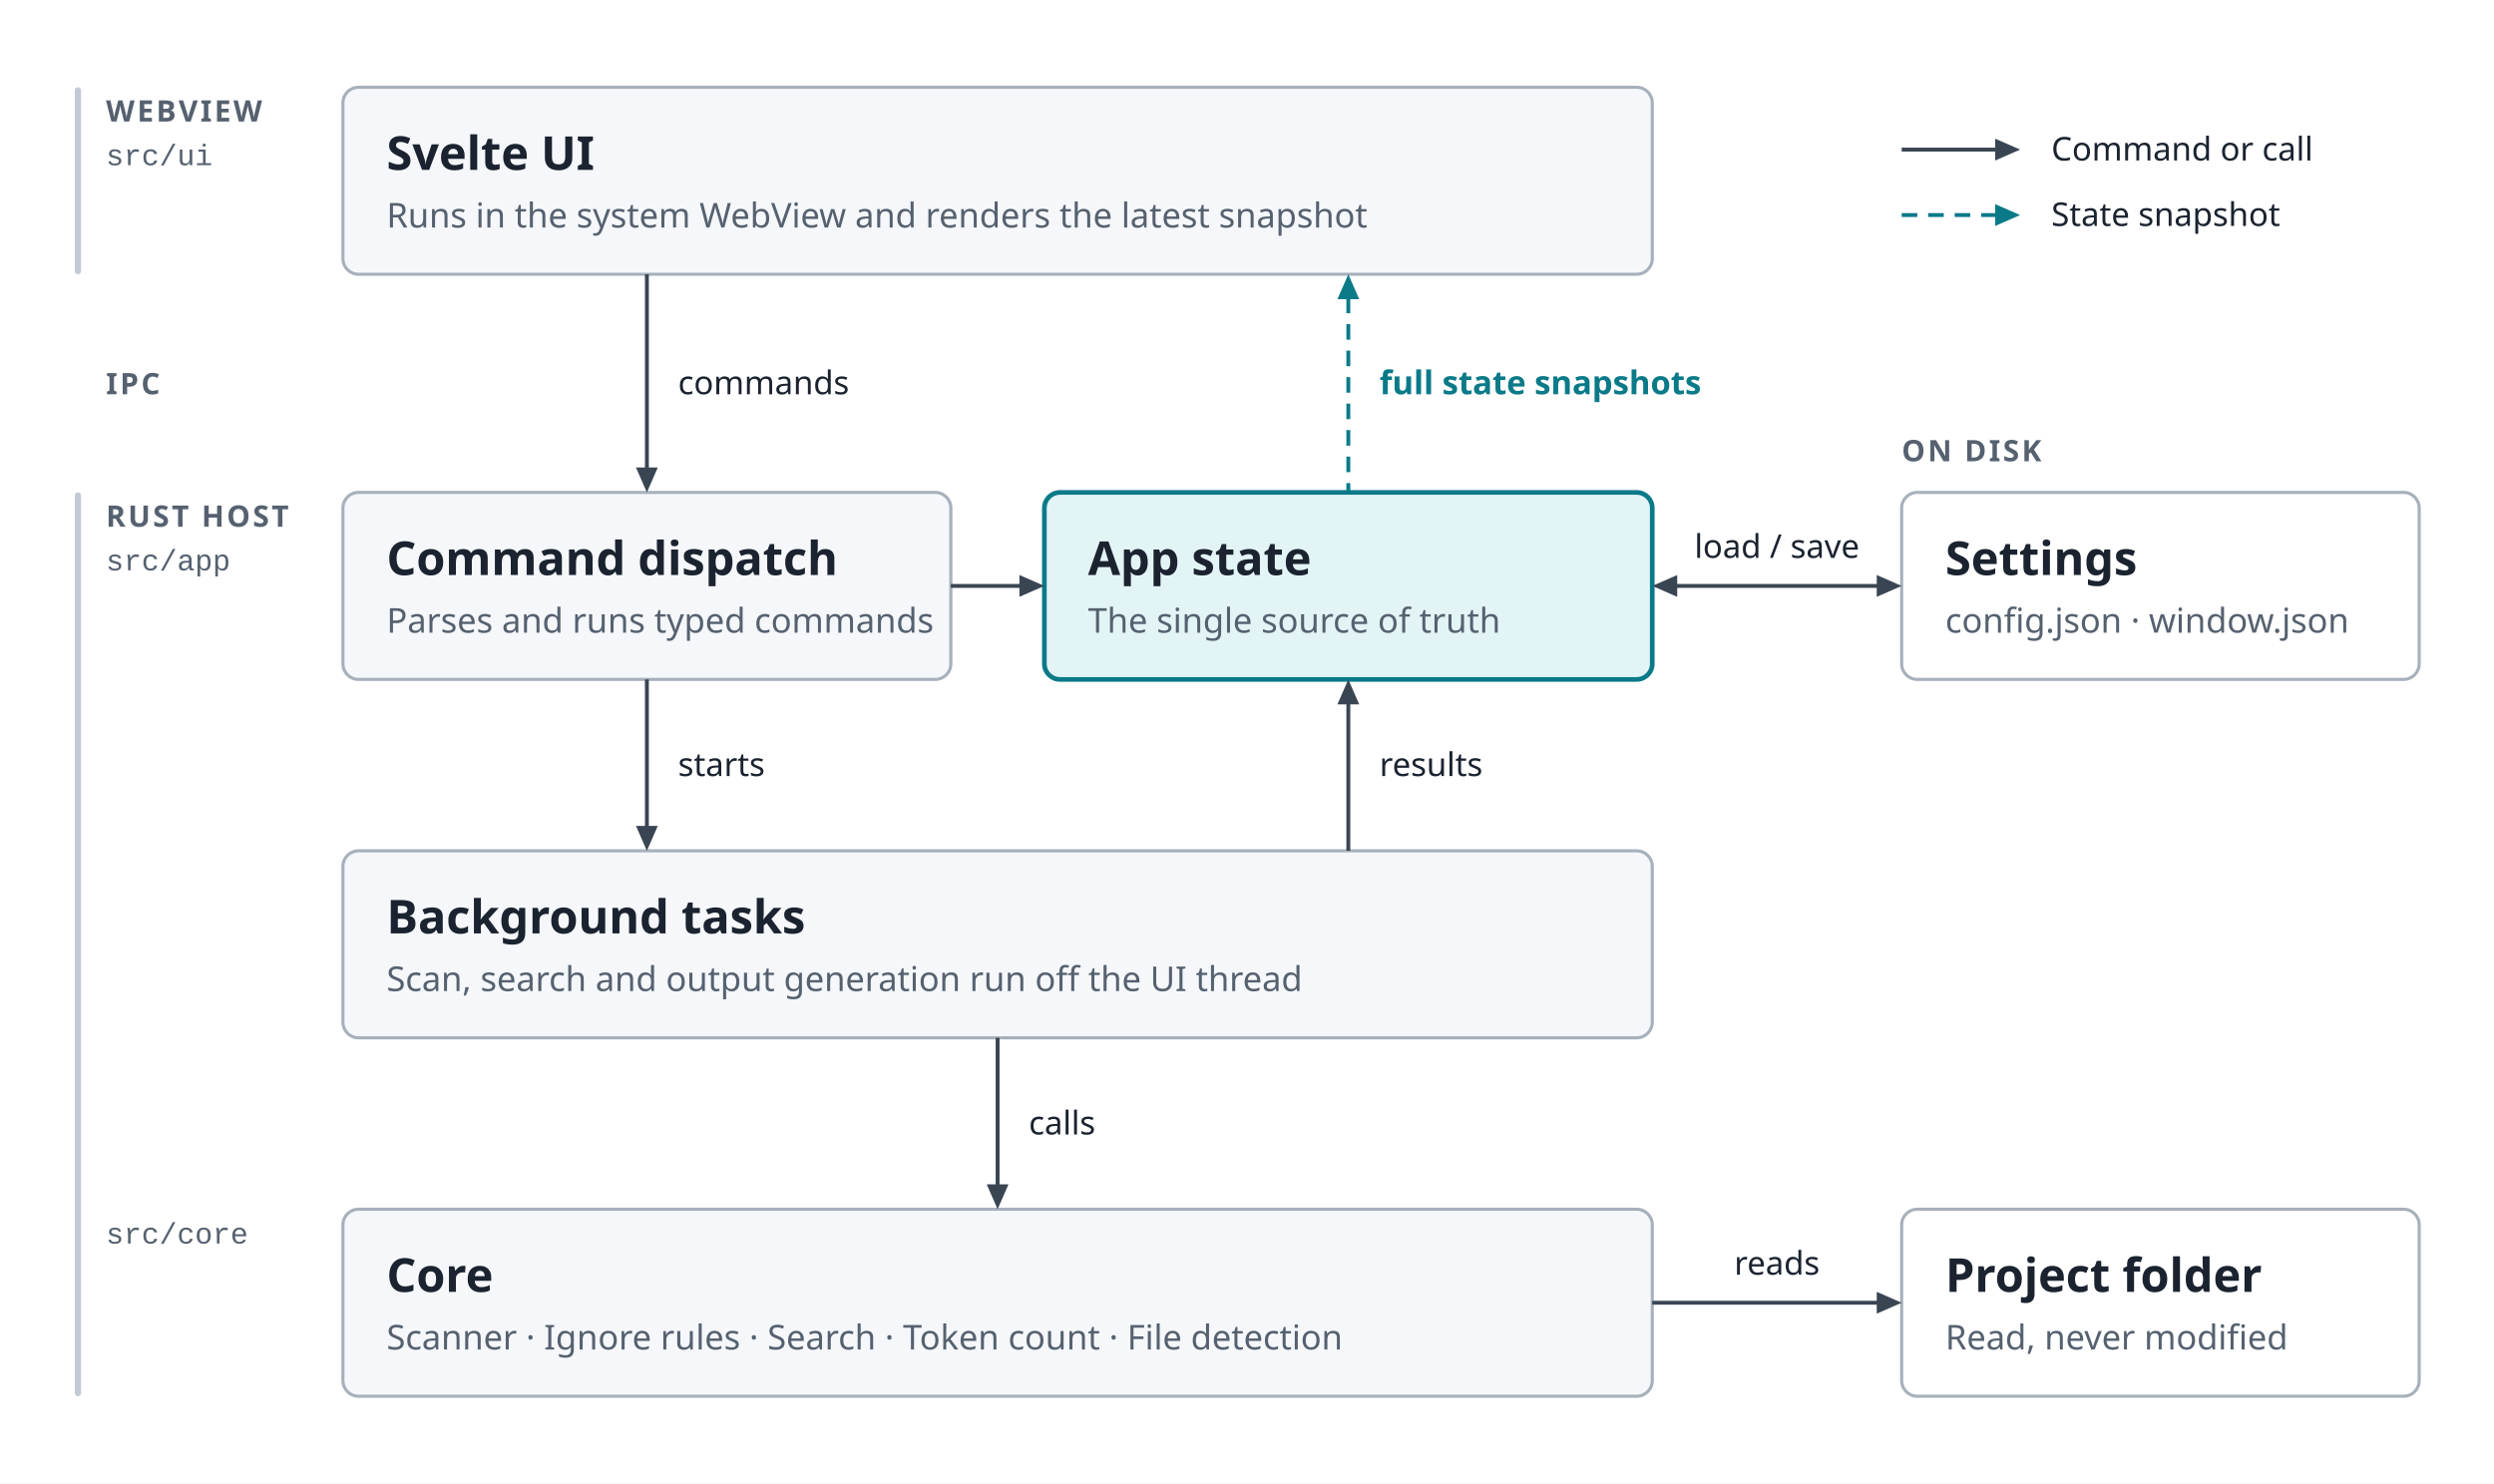
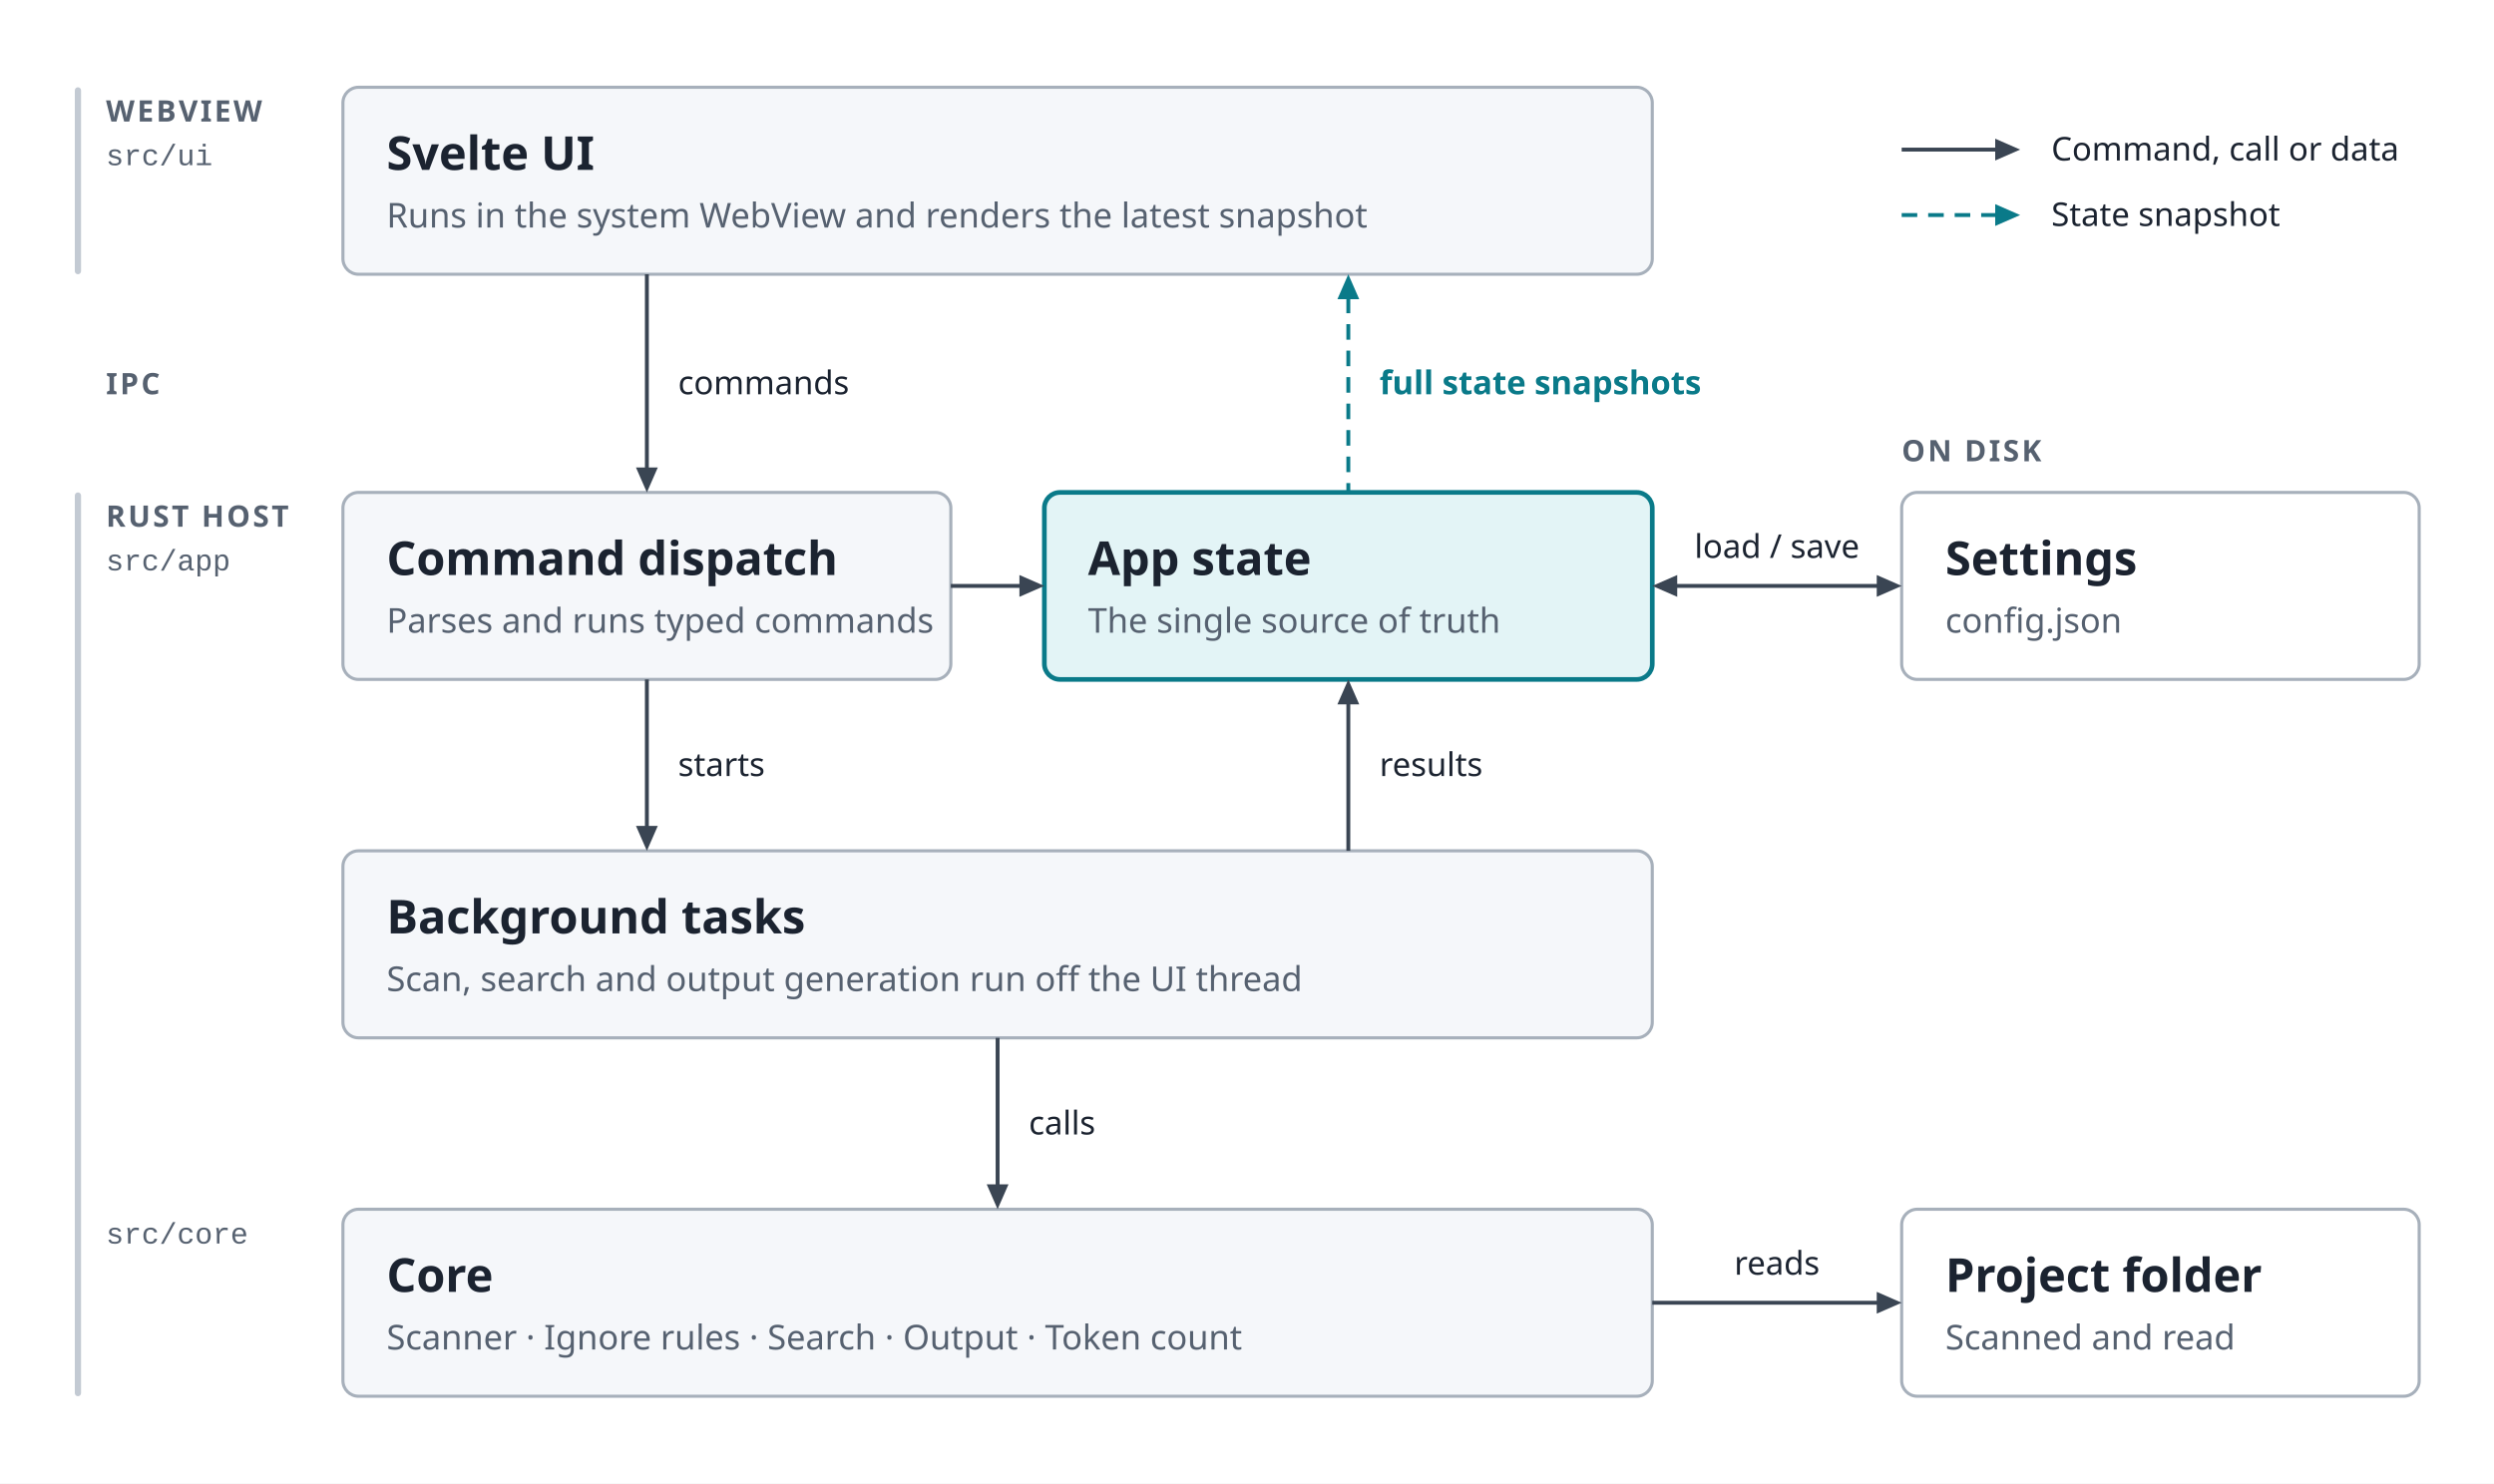
<svg xmlns="http://www.w3.org/2000/svg" width="1600" height="952" viewBox="0 0 1600 952" role="img" aria-labelledby="t d">
  <style>
text{font-family:-apple-system, BlinkMacSystemFont, 'Segoe UI', 'Noto Sans', Helvetica, Arial, sans-serif;}
.t{font-size:30px;font-weight:600;fill:#1B2330;}
.s{font-size:22px;fill:#566170;}
.l{font-size:21px;fill:#1B2330;}
.la{font-size:21px;font-weight:600;fill:#0A7A89;}
.r{font-size:19px;font-weight:600;letter-spacing:1.6px;fill:#566170;}
.m{font-family:ui-monospace, SFMono-Regular, 'SF Mono', Menlo, Consolas, 'Liberation Mono', monospace;font-size:19px;fill:#566170;}
.b{fill:#F5F7FA;stroke:#A7B0BB;stroke-width:2;}
.bs{fill:#E3F4F6;stroke:#0A7A89;stroke-width:3;}
.bd{fill:#FFFFFF;stroke:#A7B0BB;stroke-width:2;}
.rail{fill:#C3CAD3;}
.k{stroke:#3A4553;stroke-width:2.5;fill:none;}
.ka{stroke:#0A7A89;stroke-width:2.5;fill:none;stroke-dasharray:10 7;}
.h{fill:#3A4553;}
.ha{fill:#0A7A89;}
</style>
  <rect width="1600" height="952" fill="#FFFFFF" />
  <g id="rail">
    <rect class="rail" x="48" y="56" width="4" height="120" rx="2" />
    <text class="r" x="68" y="78">WEBVIEW</text>
    <text class="m" x="68" y="106">src/ui</text>
    <text class="r" x="68" y="253">IPC</text>
    <rect class="rail" x="48" y="316" width="4" height="580" rx="2" />
    <text class="r" x="68" y="338">RUST HOST</text>
    <text class="m" x="68" y="366">src/app</text>
    <text class="m" x="68" y="798">src/core</text>
    <text class="r" x="1220" y="296">ON DISK</text>
  </g>
  <g id="boxes">
    <rect id="ui" class="b" x="220" y="56" width="840" height="120" rx="10" />
    <text class="t" data-in="ui" x="248" y="109">Svelte UI</text>
    <text class="s" data-in="ui" x="248" y="146">Runs in the system WebView and renders the latest snapshot</text>
    <rect id="disp" class="b" x="220" y="316" width="390" height="120" rx="10" />
    <text class="t" data-in="disp" x="248" y="369">Command dispatch</text>
    <text class="s" data-in="disp" x="248" y="406">Parses and runs typed commands</text>
    <rect id="state" class="bs" x="670" y="316" width="390" height="120" rx="10" />
    <text class="t" data-in="state" x="698" y="369">App state</text>
    <text class="s" data-in="state" x="698" y="406">The single source of truth</text>
    <rect id="tasks" class="b" x="220" y="546" width="840" height="120" rx="10" />
    <text class="t" data-in="tasks" x="248" y="599">Background tasks</text>
    <text class="s" data-in="tasks" x="248" y="636">Scan, search and output generation run off the UI thread</text>
    <rect id="core" class="b" x="220" y="776" width="840" height="120" rx="10" />
    <text class="t" data-in="core" x="248" y="829">Core</text>
-     <text class="s" data-in="core" x="248" y="866">Scanner · Ignore rules · Search · Token count · File detection</text>
+     <text class="s" data-in="core" x="248" y="866">Scanner · Ignore rules · Search · Output · Token count</text>
    <rect id="cfg" class="bd" x="1220" y="316" width="332" height="120" rx="10" />
    <text class="t" data-in="cfg" x="1248" y="369">Settings</text>
-     <text class="s" data-in="cfg" x="1248" y="406">config.json · window.json</text>
+     <text class="s" data-in="cfg" x="1248" y="406">config.json</text>
    <rect id="proj" class="bd" x="1220" y="776" width="332" height="120" rx="10" />
    <text class="t" data-in="proj" x="1248" y="829">Project folder</text>
-     <text class="s" data-in="proj" x="1248" y="866">Read, never modified</text>
+     <text class="s" data-in="proj" x="1248" y="866">Scanned and read</text>
  </g>
  <g id="legend">
    <path class="k" d="M1281 96H1220" />
    <polygon class="h" points="1296,96 1280,103 1280,89" />
-     <text class="l" x="1316" y="103">Command or call</text>
+     <text class="l" x="1316" y="103">Command, call or data</text>
    <path class="ka" d="M1281 138H1220" />
    <polygon class="ha" points="1296,138 1280,145 1280,131" />
    <text class="l" x="1316" y="145">State snapshot</text>
  </g>
  <g id="arrows">
    <path id="a-cmd" class="k" data-seg="415 176 415 316" d="M415 176L415 301" />
    <polygon class="h" points="415,316 408,300 422,300" />
    <text class="l" data-for="a-cmd" x="435" y="253" text-anchor="start">commands</text>
    <path id="a-snap" class="ka" data-seg="865 316 865 176" d="M865 191L865 316" />
    <polygon class="ha" points="865,176 872,192 858,192" />
    <text class="la" data-for="a-snap" x="885" y="253" text-anchor="start">full state snapshots</text>
    <path id="a-upd" class="k" data-seg="610 376 670 376" d="M610 376L655 376" />
    <polygon class="h" points="670,376 654,383 654,369" />
    <path id="a-start" class="k" data-seg="415 436 415 546" d="M415 436L415 531" />
    <polygon class="h" points="415,546 408,530 422,530" />
    <text class="l" data-for="a-start" x="435" y="498" text-anchor="start">starts</text>
    <path id="a-res" class="k" data-seg="865 546 865 436" d="M865 546L865 451" />
    <polygon class="h" points="865,436 872,452 858,452" />
    <text class="l" data-for="a-res" x="885" y="498" text-anchor="start">results</text>
    <path id="a-call" class="k" data-seg="640 666 640 776" d="M640 666L640 761" />
    <polygon class="h" points="640,776 633,760 647,760" />
    <text class="l" data-for="a-call" x="660" y="728" text-anchor="start">calls</text>
    <path id="a-cfg" class="k" data-seg="1060 376 1220 376" d="M1075 376L1205 376" />
    <polygon class="h" points="1220,376 1204,383 1204,369" />
    <polygon class="h" points="1060,376 1076,369 1076,383" />
    <text class="l" data-for="a-cfg" x="1140" y="358" text-anchor="middle">load / save</text>
    <path id="a-read" class="k" data-seg="1060 836 1220 836" d="M1060 836L1205 836" />
    <polygon class="h" points="1220,836 1204,843 1204,829" />
    <text class="l" data-for="a-read" x="1140" y="818" text-anchor="middle">reads</text>
  </g>
</svg>
